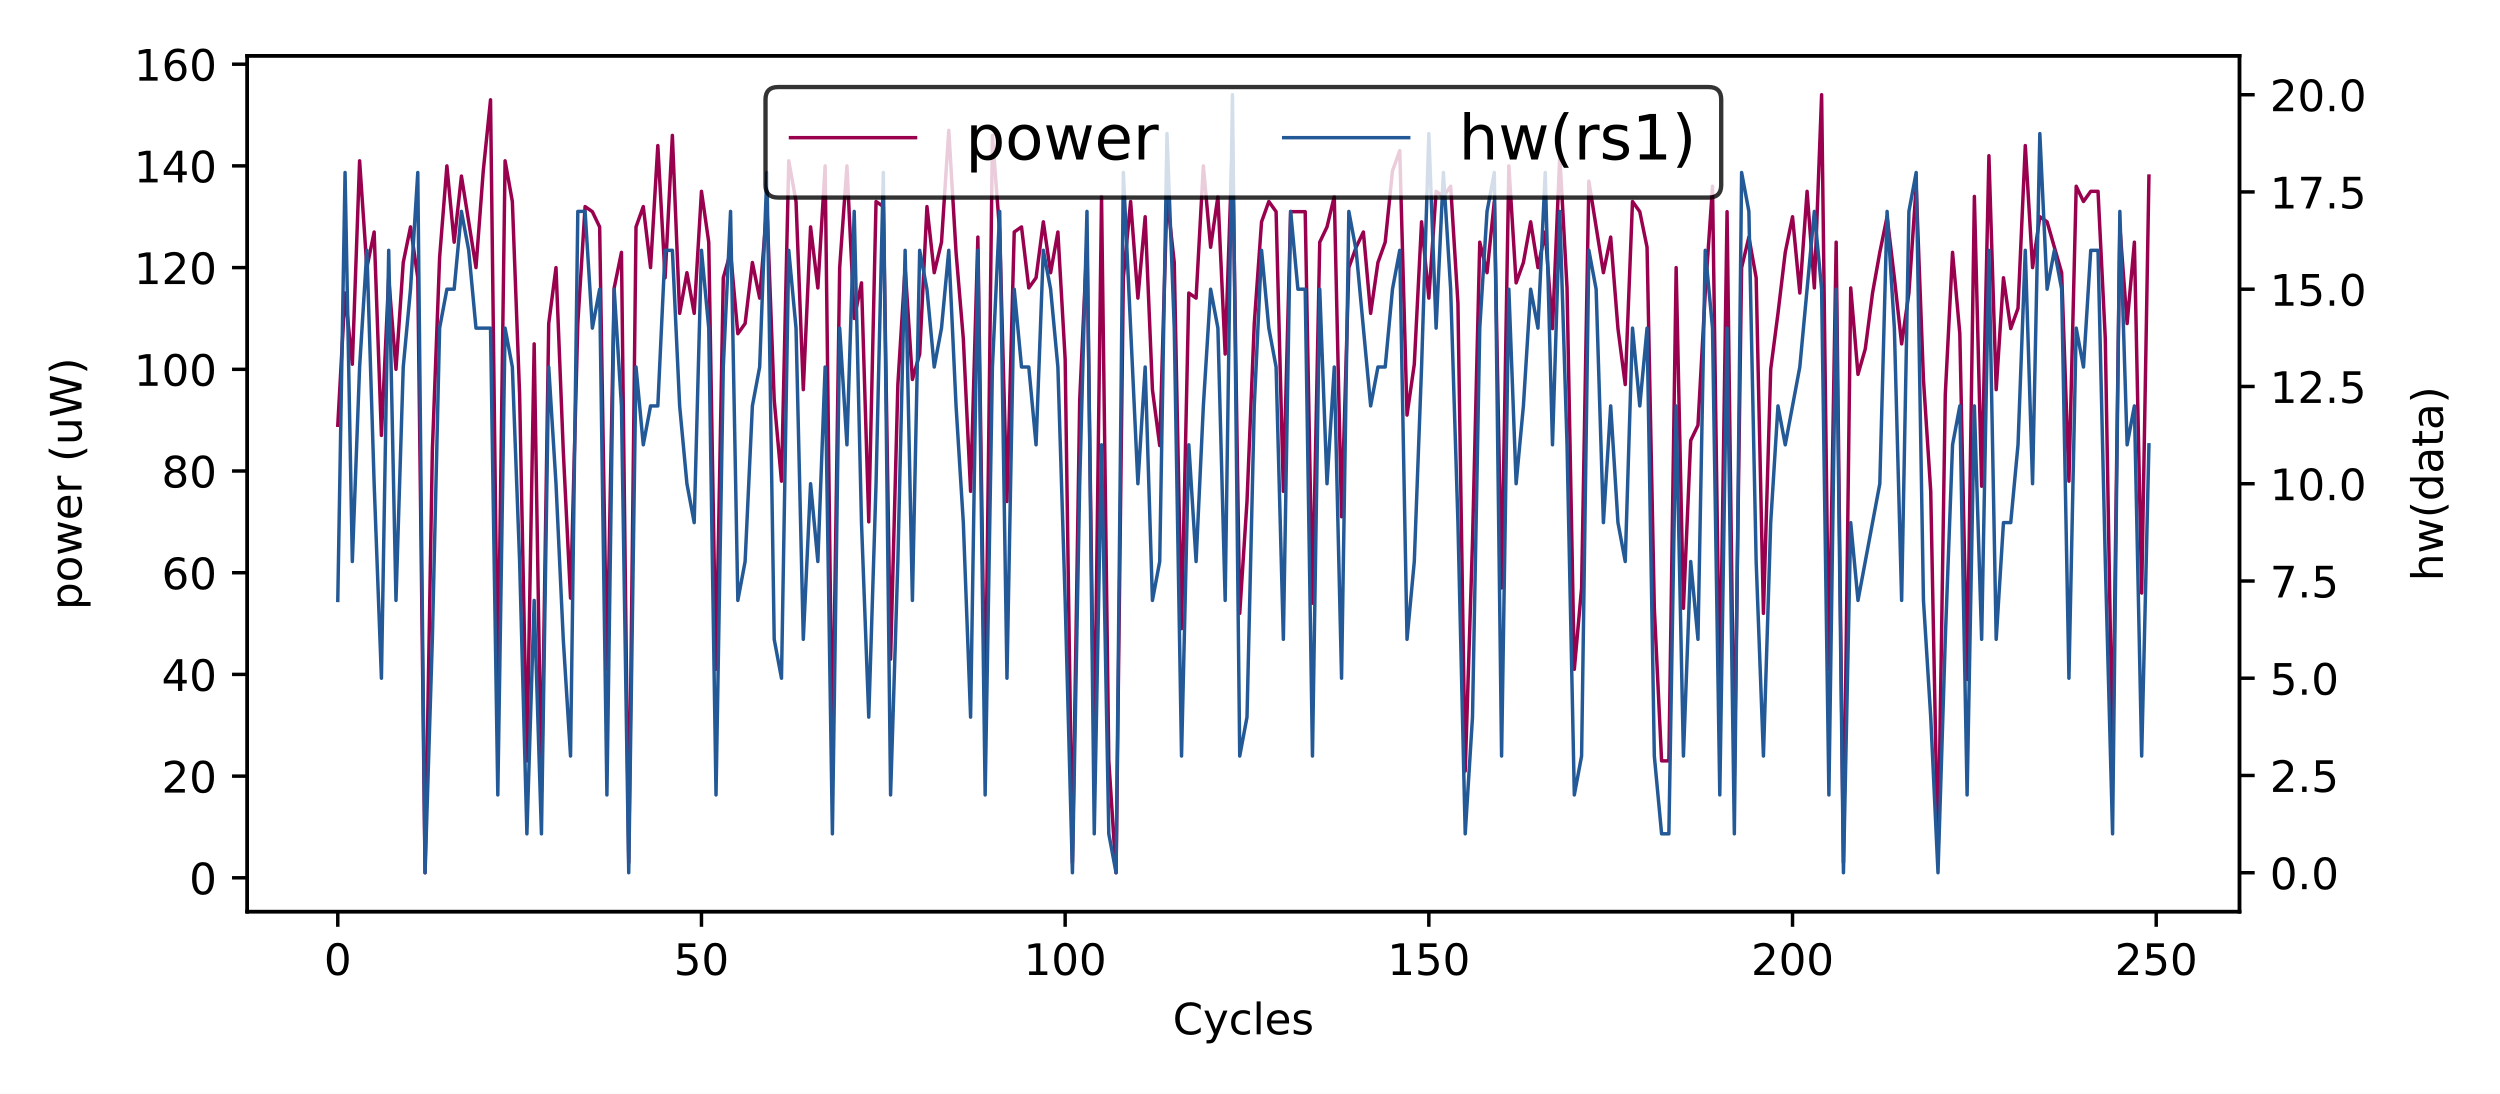
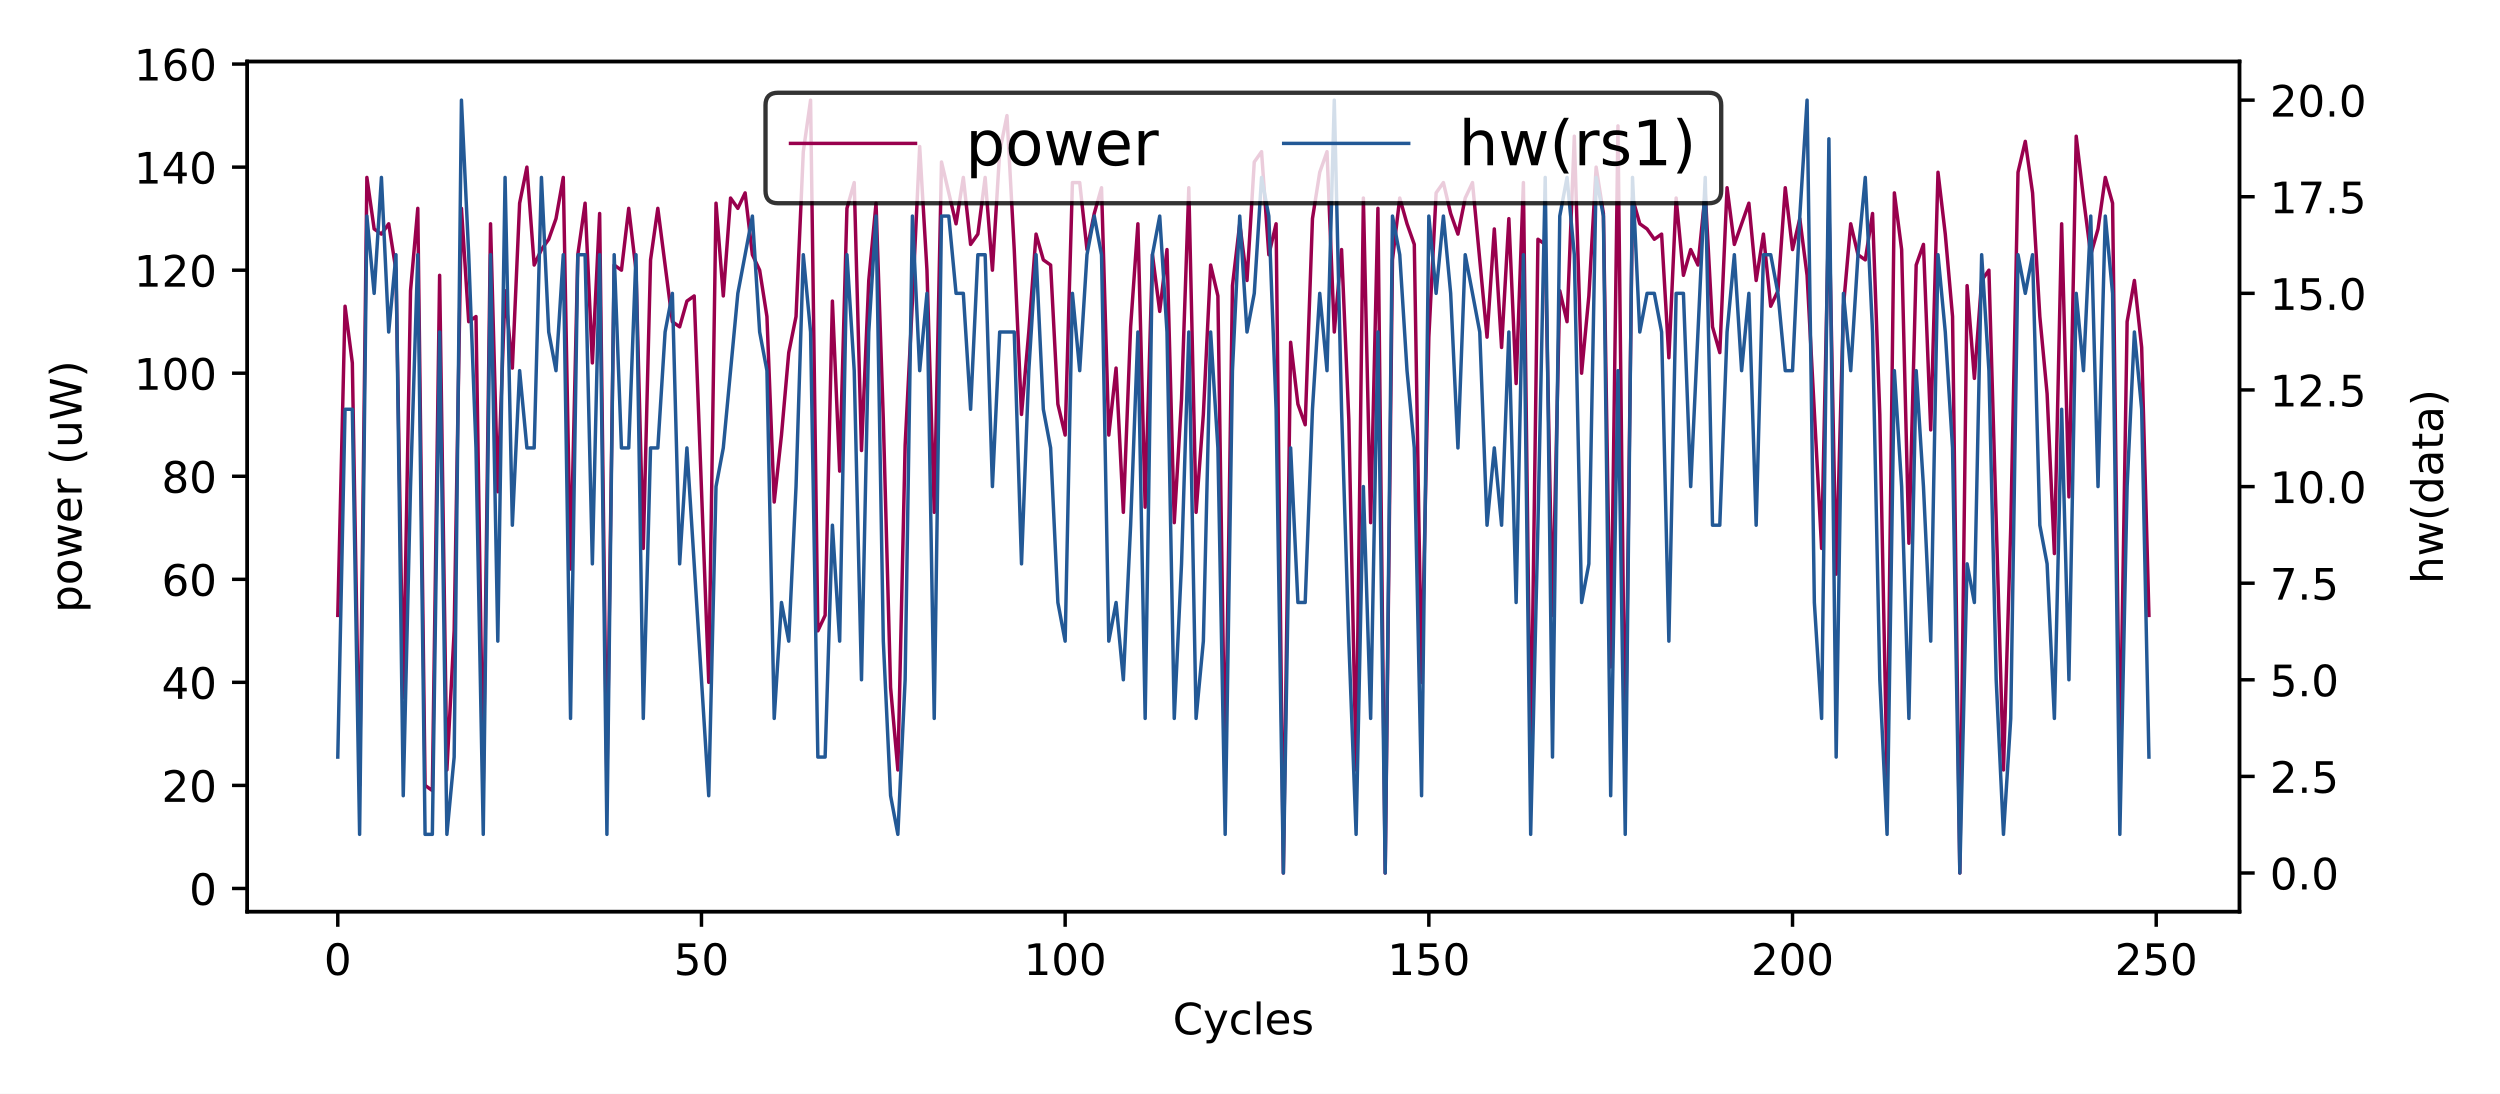
<svg xmlns="http://www.w3.org/2000/svg" xmlns:xlink="http://www.w3.org/1999/xlink" width="576pt" height="252pt" viewBox="0 0 576 252" version="1.1">
  <defs>
    <style type="text/css">*{stroke-linejoin: round; stroke-linecap: butt}</style>
  </defs>
  <g id="figure_1">
    <g id="patch_1">
      <path d="M 0 252  L 576 252  L 576 0  L 0 0  z " style="fill: #ffffff" />
    </g>
    <g id="axes_1">
      <g id="patch_2">
-         <path d="M 56.96 210.04  L 515.98 210.04  L 515.98 12.858  L 56.96 12.858  z " style="fill: #ffffff" />
+         <path d="M 56.96 210.04  L 515.98 210.04  L 515.98 14.172  L 56.96 14.172  z " style="fill: #ffffff" />
      </g>
      <g id="matplotlib.axis_1">
        <g id="xtick_1">
          <g id="line2d_1">
            <defs>
-               <path id="m85ae304858" d="M 0 0  L 0 3.5  " style="stroke: #000000; stroke-width: 0.8" />
+               <path id="m93153f8cd9" d="M 0 0  L 0 3.5  " style="stroke: #000000; stroke-width: 0.8" />
            </defs>
            <g>
-               <use xlink:href="#m85ae304858" x="77.825" y="210.04" style="stroke: #000000; stroke-width: 0.8" />
+               <use xlink:href="#m93153f8cd9" x="77.825" y="210.04" style="stroke: #000000; stroke-width: 0.8" />
            </g>
          </g>
          <g id="text_1">
            <text style="font: 10px 'DejaVu Sans', 'Bitstream Vera Sans', 'Computer Modern Sans Serif', 'Lucida Grande', 'Verdana', 'Geneva', 'Lucid', 'Arial', 'Helvetica', 'Avant Garde', sans-serif; text-anchor: middle" x="77.825" y="224.638" transform="rotate(-0 77.82455 224.6384)">0</text>
          </g>
        </g>
        <g id="xtick_2">
          <g id="line2d_2">
            <g>
-               <use xlink:href="#m85ae304858" x="161.618" y="210.04" style="stroke: #000000; stroke-width: 0.8" />
+               <use xlink:href="#m93153f8cd9" x="161.618" y="210.04" style="stroke: #000000; stroke-width: 0.8" />
            </g>
          </g>
          <g id="text_2">
            <text style="font: 10px 'DejaVu Sans', 'Bitstream Vera Sans', 'Computer Modern Sans Serif', 'Lucida Grande', 'Verdana', 'Geneva', 'Lucid', 'Arial', 'Helvetica', 'Avant Garde', sans-serif; text-anchor: middle" x="161.618" y="224.638" transform="rotate(-0 161.6179 224.6384)">50</text>
          </g>
        </g>
        <g id="xtick_3">
          <g id="line2d_3">
            <g>
-               <use xlink:href="#m85ae304858" x="245.411" y="210.04" style="stroke: #000000; stroke-width: 0.8" />
+               <use xlink:href="#m93153f8cd9" x="245.411" y="210.04" style="stroke: #000000; stroke-width: 0.8" />
            </g>
          </g>
          <g id="text_3">
            <text style="font: 10px 'DejaVu Sans', 'Bitstream Vera Sans', 'Computer Modern Sans Serif', 'Lucida Grande', 'Verdana', 'Geneva', 'Lucid', 'Arial', 'Helvetica', 'Avant Garde', sans-serif; text-anchor: middle" x="245.411" y="224.638" transform="rotate(-0 245.4113 224.6384)">100</text>
          </g>
        </g>
        <g id="xtick_4">
          <g id="line2d_4">
            <g>
-               <use xlink:href="#m85ae304858" x="329.205" y="210.04" style="stroke: #000000; stroke-width: 0.8" />
+               <use xlink:href="#m93153f8cd9" x="329.205" y="210.04" style="stroke: #000000; stroke-width: 0.8" />
            </g>
          </g>
          <g id="text_4">
            <text style="font: 10px 'DejaVu Sans', 'Bitstream Vera Sans', 'Computer Modern Sans Serif', 'Lucida Grande', 'Verdana', 'Geneva', 'Lucid', 'Arial', 'Helvetica', 'Avant Garde', sans-serif; text-anchor: middle" x="329.205" y="224.638" transform="rotate(-0 329.2046 224.6384)">150</text>
          </g>
        </g>
        <g id="xtick_5">
          <g id="line2d_5">
            <g>
-               <use xlink:href="#m85ae304858" x="412.998" y="210.04" style="stroke: #000000; stroke-width: 0.8" />
+               <use xlink:href="#m93153f8cd9" x="412.998" y="210.04" style="stroke: #000000; stroke-width: 0.8" />
            </g>
          </g>
          <g id="text_5">
            <text style="font: 10px 'DejaVu Sans', 'Bitstream Vera Sans', 'Computer Modern Sans Serif', 'Lucida Grande', 'Verdana', 'Geneva', 'Lucid', 'Arial', 'Helvetica', 'Avant Garde', sans-serif; text-anchor: middle" x="412.998" y="224.638" transform="rotate(-0 412.998 224.6384)">200</text>
          </g>
        </g>
        <g id="xtick_6">
          <g id="line2d_6">
            <g>
-               <use xlink:href="#m85ae304858" x="496.791" y="210.04" style="stroke: #000000; stroke-width: 0.8" />
+               <use xlink:href="#m93153f8cd9" x="496.791" y="210.04" style="stroke: #000000; stroke-width: 0.8" />
            </g>
          </g>
          <g id="text_6">
            <text style="font: 10px 'DejaVu Sans', 'Bitstream Vera Sans', 'Computer Modern Sans Serif', 'Lucida Grande', 'Verdana', 'Geneva', 'Lucid', 'Arial', 'Helvetica', 'Avant Garde', sans-serif; text-anchor: middle" x="496.791" y="224.638" transform="rotate(-0 496.7913 224.6384)">250</text>
          </g>
        </g>
        <g id="text_7">
          <text style="font: 10px 'DejaVu Sans', 'Bitstream Vera Sans', 'Computer Modern Sans Serif', 'Lucida Grande', 'Verdana', 'Geneva', 'Lucid', 'Arial', 'Helvetica', 'Avant Garde', sans-serif; text-anchor: middle" x="286.47" y="238.317" transform="rotate(-0 286.47 238.3166)">Cycles</text>
        </g>
      </g>
      <g id="matplotlib.axis_2">
        <g id="ytick_1">
          <g id="line2d_7">
            <defs>
-               <path id="m0c79461f71" d="M 0 0  L -3.5 0  " style="stroke: #000000; stroke-width: 0.8" />
+               <path id="m7f954565a4" d="M 0 0  L -3.5 0  " style="stroke: #000000; stroke-width: 0.8" />
            </defs>
            <g>
-               <use xlink:href="#m0c79461f71" x="56.96" y="202.249" style="stroke: #000000; stroke-width: 0.8" />
+               <use xlink:href="#m7f954565a4" x="56.96" y="204.698" style="stroke: #000000; stroke-width: 0.8" />
            </g>
          </g>
          <g id="text_8">
-             <text style="font: 10px 'DejaVu Sans', 'Bitstream Vera Sans', 'Computer Modern Sans Serif', 'Lucida Grande', 'Verdana', 'Geneva', 'Lucid', 'Arial', 'Helvetica', 'Avant Garde', sans-serif; text-anchor: end" x="49.96" y="206.048" transform="rotate(-0 49.96 206.048)">0</text>
+             <text style="font: 10px 'DejaVu Sans', 'Bitstream Vera Sans', 'Computer Modern Sans Serif', 'Lucida Grande', 'Verdana', 'Geneva', 'Lucid', 'Arial', 'Helvetica', 'Avant Garde', sans-serif; text-anchor: end" x="49.96" y="208.497" transform="rotate(-0 49.96 208.4974)">0</text>
          </g>
        </g>
        <g id="ytick_2">
          <g id="line2d_8">
            <g>
-               <use xlink:href="#m0c79461f71" x="56.96" y="178.817" style="stroke: #000000; stroke-width: 0.8" />
+               <use xlink:href="#m7f954565a4" x="56.96" y="180.957" style="stroke: #000000; stroke-width: 0.8" />
            </g>
          </g>
          <g id="text_9">
-             <text style="font: 10px 'DejaVu Sans', 'Bitstream Vera Sans', 'Computer Modern Sans Serif', 'Lucida Grande', 'Verdana', 'Geneva', 'Lucid', 'Arial', 'Helvetica', 'Avant Garde', sans-serif; text-anchor: end" x="49.96" y="182.616" transform="rotate(-0 49.96 182.6158)">20</text>
+             <text style="font: 10px 'DejaVu Sans', 'Bitstream Vera Sans', 'Computer Modern Sans Serif', 'Lucida Grande', 'Verdana', 'Geneva', 'Lucid', 'Arial', 'Helvetica', 'Avant Garde', sans-serif; text-anchor: end" x="49.96" y="184.756" transform="rotate(-0 49.96 184.7558)">20</text>
          </g>
        </g>
        <g id="ytick_3">
          <g id="line2d_9">
            <g>
-               <use xlink:href="#m0c79461f71" x="56.96" y="155.384" style="stroke: #000000; stroke-width: 0.8" />
+               <use xlink:href="#m7f954565a4" x="56.96" y="157.215" style="stroke: #000000; stroke-width: 0.8" />
            </g>
          </g>
          <g id="text_10">
-             <text style="font: 10px 'DejaVu Sans', 'Bitstream Vera Sans', 'Computer Modern Sans Serif', 'Lucida Grande', 'Verdana', 'Geneva', 'Lucid', 'Arial', 'Helvetica', 'Avant Garde', sans-serif; text-anchor: end" x="49.96" y="159.184" transform="rotate(-0 49.96 159.1835)">40</text>
+             <text style="font: 10px 'DejaVu Sans', 'Bitstream Vera Sans', 'Computer Modern Sans Serif', 'Lucida Grande', 'Verdana', 'Geneva', 'Lucid', 'Arial', 'Helvetica', 'Avant Garde', sans-serif; text-anchor: end" x="49.96" y="161.014" transform="rotate(-0 49.96 161.0142)">40</text>
          </g>
        </g>
        <g id="ytick_4">
          <g id="line2d_10">
            <g>
-               <use xlink:href="#m0c79461f71" x="56.96" y="131.952" style="stroke: #000000; stroke-width: 0.8" />
+               <use xlink:href="#m7f954565a4" x="56.96" y="133.473" style="stroke: #000000; stroke-width: 0.8" />
            </g>
          </g>
          <g id="text_11">
-             <text style="font: 10px 'DejaVu Sans', 'Bitstream Vera Sans', 'Computer Modern Sans Serif', 'Lucida Grande', 'Verdana', 'Geneva', 'Lucid', 'Arial', 'Helvetica', 'Avant Garde', sans-serif; text-anchor: end" x="49.96" y="135.751" transform="rotate(-0 49.96 135.7513)">60</text>
+             <text style="font: 10px 'DejaVu Sans', 'Bitstream Vera Sans', 'Computer Modern Sans Serif', 'Lucida Grande', 'Verdana', 'Geneva', 'Lucid', 'Arial', 'Helvetica', 'Avant Garde', sans-serif; text-anchor: end" x="49.96" y="137.273" transform="rotate(-0 49.96 137.2726)">60</text>
          </g>
        </g>
        <g id="ytick_5">
          <g id="line2d_11">
            <g>
-               <use xlink:href="#m0c79461f71" x="56.96" y="108.52" style="stroke: #000000; stroke-width: 0.8" />
+               <use xlink:href="#m7f954565a4" x="56.96" y="109.732" style="stroke: #000000; stroke-width: 0.8" />
            </g>
          </g>
          <g id="text_12">
-             <text style="font: 10px 'DejaVu Sans', 'Bitstream Vera Sans', 'Computer Modern Sans Serif', 'Lucida Grande', 'Verdana', 'Geneva', 'Lucid', 'Arial', 'Helvetica', 'Avant Garde', sans-serif; text-anchor: end" x="49.96" y="112.319" transform="rotate(-0 49.96 112.319)">80</text>
+             <text style="font: 10px 'DejaVu Sans', 'Bitstream Vera Sans', 'Computer Modern Sans Serif', 'Lucida Grande', 'Verdana', 'Geneva', 'Lucid', 'Arial', 'Helvetica', 'Avant Garde', sans-serif; text-anchor: end" x="49.96" y="113.531" transform="rotate(-0 49.96 113.5311)">80</text>
          </g>
        </g>
        <g id="ytick_6">
          <g id="line2d_12">
            <g>
-               <use xlink:href="#m0c79461f71" x="56.96" y="85.088" style="stroke: #000000; stroke-width: 0.8" />
+               <use xlink:href="#m7f954565a4" x="56.96" y="85.99" style="stroke: #000000; stroke-width: 0.8" />
            </g>
          </g>
          <g id="text_13">
-             <text style="font: 10px 'DejaVu Sans', 'Bitstream Vera Sans', 'Computer Modern Sans Serif', 'Lucida Grande', 'Verdana', 'Geneva', 'Lucid', 'Arial', 'Helvetica', 'Avant Garde', sans-serif; text-anchor: end" x="49.96" y="88.887" transform="rotate(-0 49.96 88.88676)">100</text>
+             <text style="font: 10px 'DejaVu Sans', 'Bitstream Vera Sans', 'Computer Modern Sans Serif', 'Lucida Grande', 'Verdana', 'Geneva', 'Lucid', 'Arial', 'Helvetica', 'Avant Garde', sans-serif; text-anchor: end" x="49.96" y="89.789" transform="rotate(-0 49.96 89.78948)">100</text>
          </g>
        </g>
        <g id="ytick_7">
          <g id="line2d_13">
            <g>
-               <use xlink:href="#m0c79461f71" x="56.96" y="61.655" style="stroke: #000000; stroke-width: 0.8" />
+               <use xlink:href="#m7f954565a4" x="56.96" y="62.249" style="stroke: #000000; stroke-width: 0.8" />
            </g>
          </g>
          <g id="text_14">
-             <text style="font: 10px 'DejaVu Sans', 'Bitstream Vera Sans', 'Computer Modern Sans Serif', 'Lucida Grande', 'Verdana', 'Geneva', 'Lucid', 'Arial', 'Helvetica', 'Avant Garde', sans-serif; text-anchor: end" x="49.96" y="65.455" transform="rotate(-0 49.96 65.45452)">120</text>
+             <text style="font: 10px 'DejaVu Sans', 'Bitstream Vera Sans', 'Computer Modern Sans Serif', 'Lucida Grande', 'Verdana', 'Geneva', 'Lucid', 'Arial', 'Helvetica', 'Avant Garde', sans-serif; text-anchor: end" x="49.96" y="66.048" transform="rotate(-0 49.96 66.04791)">120</text>
          </g>
        </g>
        <g id="ytick_8">
          <g id="line2d_14">
            <g>
-               <use xlink:href="#m0c79461f71" x="56.96" y="38.223" style="stroke: #000000; stroke-width: 0.8" />
+               <use xlink:href="#m7f954565a4" x="56.96" y="38.507" style="stroke: #000000; stroke-width: 0.8" />
            </g>
          </g>
          <g id="text_15">
-             <text style="font: 10px 'DejaVu Sans', 'Bitstream Vera Sans', 'Computer Modern Sans Serif', 'Lucida Grande', 'Verdana', 'Geneva', 'Lucid', 'Arial', 'Helvetica', 'Avant Garde', sans-serif; text-anchor: end" x="49.96" y="42.022" transform="rotate(-0 49.96 42.02227)">140</text>
+             <text style="font: 10px 'DejaVu Sans', 'Bitstream Vera Sans', 'Computer Modern Sans Serif', 'Lucida Grande', 'Verdana', 'Geneva', 'Lucid', 'Arial', 'Helvetica', 'Avant Garde', sans-serif; text-anchor: end" x="49.96" y="42.306" transform="rotate(-0 49.96 42.30633)">140</text>
          </g>
        </g>
        <g id="ytick_9">
          <g id="line2d_15">
            <g>
-               <use xlink:href="#m0c79461f71" x="56.96" y="14.791" style="stroke: #000000; stroke-width: 0.8" />
+               <use xlink:href="#m7f954565a4" x="56.96" y="14.766" style="stroke: #000000; stroke-width: 0.8" />
            </g>
          </g>
          <g id="text_16">
-             <text style="font: 10px 'DejaVu Sans', 'Bitstream Vera Sans', 'Computer Modern Sans Serif', 'Lucida Grande', 'Verdana', 'Geneva', 'Lucid', 'Arial', 'Helvetica', 'Avant Garde', sans-serif; text-anchor: end" x="49.96" y="18.59" transform="rotate(-0 49.96 18.59003)">160</text>
+             <text style="font: 10px 'DejaVu Sans', 'Bitstream Vera Sans', 'Computer Modern Sans Serif', 'Lucida Grande', 'Verdana', 'Geneva', 'Lucid', 'Arial', 'Helvetica', 'Avant Garde', sans-serif; text-anchor: end" x="49.96" y="18.565" transform="rotate(-0 49.96 18.56476)">160</text>
          </g>
        </g>
        <g id="text_17">
-           <text style="font: 10px 'DejaVu Sans', 'Bitstream Vera Sans', 'Computer Modern Sans Serif', 'Lucida Grande', 'Verdana', 'Geneva', 'Lucid', 'Arial', 'Helvetica', 'Avant Garde', sans-serif; text-anchor: middle" x="18.793" y="111.449" transform="rotate(-90 18.79281 111.4488)">power (uW)</text>
+           <text style="font: 10px 'DejaVu Sans', 'Bitstream Vera Sans', 'Computer Modern Sans Serif', 'Lucida Grande', 'Verdana', 'Geneva', 'Lucid', 'Arial', 'Helvetica', 'Avant Garde', sans-serif; text-anchor: middle" x="18.793" y="112.106" transform="rotate(-90 18.79281 112.106)">power (uW)</text>
        </g>
      </g>
      <g id="line2d_16">
-         <path d="M 77.825 97.975  L 79.5 67.513  L 81.176 83.916  L 82.852 37.051  L 84.528 61.655  L 86.204 53.454  L 87.88 100.319  L 89.556 63.999  L 91.231 85.088  L 92.907 60.484  L 94.583 52.282  L 96.259 63.999  L 97.935 201.077  L 99.611 103.833  L 101.287 59.312  L 102.963 38.223  L 104.638 55.797  L 106.314 40.566  L 109.666 61.655  L 111.342 39.395  L 113.018 22.992  L 114.694 160.071  L 116.369 37.051  L 118.045 46.424  L 119.721 90.946  L 121.397 175.302  L 123.073 79.229  L 124.749 182.331  L 126.425 74.543  L 128.101 61.655  L 129.776 103.833  L 131.452 137.81  L 133.128 74.543  L 134.804 47.596  L 136.48 48.768  L 138.156 52.282  L 139.832 154.213  L 141.507 66.342  L 143.183 58.14  L 144.859 198.734  L 146.535 52.282  L 148.211 47.596  L 149.887 61.655  L 151.563 33.537  L 153.239 63.999  L 154.914 31.193  L 156.59 72.2  L 158.266 62.827  L 159.942 72.2  L 161.618 44.081  L 163.294 55.797  L 164.97 154.213  L 166.646 63.999  L 168.321 58.14  L 169.997 76.886  L 171.673 74.543  L 173.349 60.484  L 175.025 68.685  L 176.701 47.596  L 178.377 92.117  L 180.052 110.863  L 181.728 37.051  L 183.404 46.424  L 185.08 89.774  L 186.756 52.282  L 188.432 66.342  L 190.108 38.223  L 191.784 175.302  L 193.459 61.655  L 195.135 38.223  L 196.811 73.371  L 198.487 65.17  L 200.163 120.236  L 201.839 46.424  L 203.515 47.596  L 205.19 151.869  L 206.866 88.602  L 208.542 61.655  L 210.218 87.431  L 211.894 81.573  L 213.57 47.596  L 215.246 62.827  L 216.922 55.797  L 218.597 30.022  L 220.273 58.14  L 221.949 78.058  L 223.625 113.206  L 225.301 54.626  L 226.977 168.272  L 228.653 31.193  L 230.328 53.454  L 232.004 115.549  L 233.68 53.454  L 235.356 52.282  L 237.032 66.342  L 238.708 63.999  L 240.384 51.111  L 242.06 62.827  L 243.735 53.454  L 245.411 82.744  L 247.087 198.734  L 248.763 92.117  L 250.439 55.797  L 252.115 175.302  L 253.791 45.253  L 255.466 175.302  L 257.142 201.077  L 258.818 63.999  L 260.494 46.424  L 262.17 68.685  L 263.846 49.939  L 265.522 89.774  L 267.198 102.662  L 268.873 45.253  L 270.549 60.484  L 272.225 144.84  L 273.901 67.513  L 275.577 68.685  L 277.253 38.223  L 278.929 56.969  L 280.604 45.253  L 282.28 81.573  L 283.956 32.365  L 285.632 141.325  L 287.308 115.549  L 288.984 74.543  L 290.66 51.111  L 292.336 46.424  L 294.011 48.768  L 295.687 113.206  L 297.363 48.768  L 300.715 48.768  L 302.391 138.982  L 304.067 55.797  L 305.742 52.282  L 307.418 45.253  L 309.094 119.064  L 310.77 61.655  L 312.446 56.969  L 314.122 53.454  L 315.798 72.2  L 317.474 60.484  L 319.149 55.797  L 320.825 39.395  L 322.501 34.708  L 324.177 95.632  L 325.853 83.916  L 327.529 51.111  L 329.205 68.685  L 330.88 44.081  L 332.556 45.253  L 334.232 42.91  L 335.908 69.857  L 337.584 177.645  L 339.26 124.922  L 340.936 55.797  L 342.612 62.827  L 344.287 46.424  L 345.963 135.467  L 347.639 38.223  L 349.315 65.17  L 350.991 60.484  L 352.667 51.111  L 354.343 61.655  L 356.018 53.454  L 357.694 75.715  L 359.37 35.88  L 361.046 66.342  L 362.722 154.213  L 364.398 135.467  L 366.074 41.738  L 369.425 62.827  L 371.101 54.626  L 372.777 75.715  L 374.453 88.602  L 376.129 46.424  L 377.805 48.768  L 379.481 56.969  L 381.156 140.153  L 382.832 175.302  L 384.508 175.302  L 386.184 61.655  L 387.86 140.153  L 389.536 101.49  L 391.212 97.975  L 392.888 67.513  L 394.563 42.91  L 396.239 161.242  L 397.915 48.768  L 399.591 178.817  L 401.267 61.655  L 402.943 54.626  L 404.619 63.999  L 406.294 141.325  L 407.97 85.088  L 409.646 72.2  L 411.322 58.14  L 412.998 49.939  L 414.674 67.513  L 416.35 44.081  L 418.026 66.342  L 419.701 21.82  L 421.377 154.213  L 423.053 55.797  L 424.729 198.734  L 426.405 66.342  L 428.081 86.259  L 429.757 80.401  L 431.433 67.513  L 433.108 58.14  L 434.784 49.939  L 436.46 63.999  L 438.136 79.229  L 439.812 67.513  L 441.488 42.91  L 443.164 87.431  L 444.839 113.206  L 446.515 198.734  L 448.191 90.946  L 449.867 58.14  L 451.543 76.886  L 453.219 156.556  L 454.895 45.253  L 456.571 112.035  L 458.246 35.88  L 459.922 89.774  L 461.598 63.999  L 463.274 75.715  L 464.95 71.028  L 466.626 33.537  L 468.302 61.655  L 469.977 49.939  L 471.653 51.111  L 475.005 62.827  L 476.681 110.863  L 478.357 42.91  L 480.033 46.424  L 481.709 44.081  L 483.384 44.081  L 485.06 78.058  L 486.736 175.302  L 488.412 52.282  L 490.088 74.543  L 491.764 55.797  L 493.44 136.638  L 495.115 40.566  L 495.115 40.566  " clip-path="url(#p227aa24597)" style="fill: none; stroke: #99004d; stroke-width: 0.8; stroke-linecap: square" />
+         <path d="M 77.825 141.783  L 79.5 70.558  L 81.176 83.616  L 82.852 180.957  L 84.528 40.881  L 86.204 52.752  L 87.88 53.939  L 89.556 51.565  L 91.231 62.249  L 92.907 160.776  L 94.583 66.997  L 96.259 48.004  L 97.935 180.957  L 99.611 182.144  L 101.287 63.436  L 102.963 177.395  L 104.638 145.344  L 106.314 48.004  L 107.99 74.119  L 109.666 72.932  L 111.342 180.957  L 113.018 51.565  L 114.694 113.293  L 116.369 66.997  L 118.045 84.803  L 119.721 46.817  L 121.397 38.507  L 123.073 61.062  L 124.749 57.5  L 126.425 55.126  L 128.101 50.378  L 129.776 40.881  L 131.452 131.099  L 133.128 58.687  L 134.804 46.817  L 136.48 83.616  L 138.156 49.191  L 139.832 180.957  L 141.507 61.062  L 143.183 62.249  L 144.859 48.004  L 146.535 62.249  L 148.211 126.351  L 149.887 59.875  L 151.563 48.004  L 154.914 74.119  L 156.59 75.307  L 158.266 69.371  L 159.942 68.184  L 163.294 157.215  L 164.97 46.817  L 166.646 68.184  L 168.321 45.63  L 169.997 48.004  L 171.673 44.443  L 173.349 58.687  L 175.025 62.249  L 176.701 72.932  L 178.377 115.667  L 180.052 100.235  L 181.728 81.242  L 183.404 72.932  L 185.08 34.946  L 186.756 23.075  L 188.432 145.344  L 190.108 141.783  L 191.784 69.371  L 193.459 108.545  L 195.135 48.004  L 196.811 42.068  L 198.487 103.796  L 200.163 64.623  L 201.839 46.817  L 203.515 96.674  L 205.19 158.402  L 206.866 177.395  L 208.542 102.609  L 210.218 69.371  L 211.894 33.759  L 213.57 62.249  L 215.246 118.041  L 216.922 37.32  L 220.273 51.565  L 221.949 40.881  L 223.625 56.313  L 225.301 53.939  L 226.977 40.881  L 228.653 62.249  L 230.328 34.946  L 232.004 26.636  L 233.68 57.5  L 235.356 95.487  L 237.032 76.494  L 238.708 53.939  L 240.384 59.875  L 242.06 61.062  L 243.735 93.113  L 245.411 100.235  L 247.087 42.068  L 248.763 42.068  L 250.439 57.5  L 252.115 49.191  L 253.791 43.255  L 255.466 100.235  L 257.142 84.803  L 258.818 118.041  L 260.494 75.307  L 262.17 51.565  L 263.846 116.854  L 265.522 58.687  L 267.198 71.745  L 268.873 57.5  L 270.549 120.416  L 272.225 91.926  L 273.901 43.255  L 275.577 118.041  L 277.253 95.487  L 278.929 61.062  L 280.604 68.184  L 282.28 179.769  L 283.956 65.81  L 285.632 51.565  L 287.308 64.623  L 288.984 37.32  L 290.66 34.946  L 292.336 58.687  L 294.011 51.565  L 295.687 201.137  L 297.363 78.868  L 299.039 93.113  L 300.715 97.861  L 302.391 50.378  L 304.067 39.694  L 305.742 34.946  L 307.418 76.494  L 309.094 57.5  L 310.77 96.674  L 312.446 177.395  L 314.122 45.63  L 315.798 120.416  L 317.474 48.004  L 319.149 201.137  L 320.825 59.875  L 322.501 45.63  L 324.177 51.565  L 325.853 56.313  L 327.529 157.215  L 329.205 77.681  L 330.88 44.443  L 332.556 42.068  L 334.232 49.191  L 335.908 53.939  L 337.584 45.63  L 339.26 42.068  L 342.612 77.681  L 344.287 52.752  L 345.963 80.055  L 347.639 50.378  L 349.315 88.364  L 350.991 42.068  L 352.667 177.395  L 354.343 55.126  L 356.018 56.313  L 357.694 141.783  L 359.37 66.997  L 361.046 74.119  L 362.722 31.385  L 364.398 85.99  L 366.074 68.184  L 367.75 38.507  L 369.425 49.191  L 371.101 153.654  L 372.777 29.01  L 374.453 177.395  L 376.129 45.63  L 377.805 51.565  L 379.481 52.752  L 381.156 55.126  L 382.832 53.939  L 384.508 82.429  L 386.184 45.63  L 387.86 63.436  L 389.536 57.5  L 391.212 61.062  L 392.888 44.443  L 394.563 75.307  L 396.239 81.242  L 397.915 43.255  L 399.591 56.313  L 402.943 46.817  L 404.619 64.623  L 406.294 53.939  L 407.97 70.558  L 409.646 66.997  L 411.322 43.255  L 412.998 57.5  L 414.674 50.378  L 416.35 63.436  L 419.701 126.351  L 421.377 46.817  L 423.053 132.286  L 424.729 70.558  L 426.405 51.565  L 428.081 58.687  L 429.757 59.875  L 431.433 49.191  L 433.108 95.487  L 434.784 179.769  L 436.46 44.443  L 438.136 57.5  L 439.812 125.164  L 441.488 61.062  L 443.164 56.313  L 444.839 99.048  L 446.515 39.694  L 448.191 53.939  L 449.867 72.932  L 451.543 201.137  L 453.219 65.81  L 454.895 87.177  L 456.571 64.623  L 458.246 62.249  L 461.598 177.395  L 463.274 121.603  L 464.95 39.694  L 466.626 32.572  L 468.302 44.443  L 469.977 72.932  L 471.653 90.739  L 473.329 127.538  L 475.005 51.565  L 476.681 114.48  L 478.357 31.385  L 480.033 45.63  L 481.709 58.687  L 483.384 52.752  L 485.06 40.881  L 486.736 46.817  L 488.412 177.395  L 490.088 74.119  L 491.764 64.623  L 493.44 80.055  L 495.115 141.783  L 495.115 141.783  " clip-path="url(#p25cdceeffa)" style="fill: none; stroke: #99004d; stroke-width: 0.8; stroke-linecap: square" />
      </g>
      <g id="patch_3">
-         <path d="M 56.96 210.04  L 56.96 12.858  " style="fill: none; stroke: #000000; stroke-width: 0.8; stroke-linejoin: miter; stroke-linecap: square" />
+         <path d="M 56.96 210.04  L 56.96 14.172  " style="fill: none; stroke: #000000; stroke-width: 0.8; stroke-linejoin: miter; stroke-linecap: square" />
      </g>
      <g id="patch_4">
-         <path d="M 515.98 210.04  L 515.98 12.858  " style="fill: none; stroke: #000000; stroke-width: 0.8; stroke-linejoin: miter; stroke-linecap: square" />
+         <path d="M 515.98 210.04  L 515.98 14.172  " style="fill: none; stroke: #000000; stroke-width: 0.8; stroke-linejoin: miter; stroke-linecap: square" />
      </g>
      <g id="patch_5">
        <path d="M 56.96 210.04  L 515.98 210.04  " style="fill: none; stroke: #000000; stroke-width: 0.8; stroke-linejoin: miter; stroke-linecap: square" />
      </g>
      <g id="patch_6">
-         <path d="M 56.96 12.858  L 515.98 12.858  " style="fill: none; stroke: #000000; stroke-width: 0.8; stroke-linejoin: miter; stroke-linecap: square" />
+         <path d="M 56.96 14.172  L 515.98 14.172  " style="fill: none; stroke: #000000; stroke-width: 0.8; stroke-linejoin: miter; stroke-linecap: square" />
      </g>
    </g>
    <g id="axes_2">
      <g id="matplotlib.axis_3">
        <g id="ytick_10">
          <g id="line2d_17">
            <defs>
-               <path id="m1353ad6020" d="M 0 0  L 3.5 0  " style="stroke: #000000; stroke-width: 0.8" />
+               <path id="m97f803f5cc" d="M 0 0  L 3.5 0  " style="stroke: #000000; stroke-width: 0.8" />
            </defs>
            <g>
-               <use xlink:href="#m1353ad6020" x="515.98" y="201.077" style="stroke: #000000; stroke-width: 0.8" />
+               <use xlink:href="#m97f803f5cc" x="515.98" y="201.137" style="stroke: #000000; stroke-width: 0.8" />
            </g>
          </g>
          <g id="text_18">
-             <text style="font: 10px 'DejaVu Sans', 'Bitstream Vera Sans', 'Computer Modern Sans Serif', 'Lucida Grande', 'Verdana', 'Geneva', 'Lucid', 'Arial', 'Helvetica', 'Avant Garde', sans-serif; text-anchor: start" x="522.98" y="204.876" transform="rotate(-0 522.98 204.8764)">0.0</text>
+             <text style="font: 10px 'DejaVu Sans', 'Bitstream Vera Sans', 'Computer Modern Sans Serif', 'Lucida Grande', 'Verdana', 'Geneva', 'Lucid', 'Arial', 'Helvetica', 'Avant Garde', sans-serif; text-anchor: start" x="522.98" y="204.936" transform="rotate(-0 522.98 204.9361)">0.0</text>
          </g>
        </g>
        <g id="ytick_11">
          <g id="line2d_18">
            <g>
-               <use xlink:href="#m1353ad6020" x="515.98" y="178.67" style="stroke: #000000; stroke-width: 0.8" />
+               <use xlink:href="#m97f803f5cc" x="515.98" y="178.879" style="stroke: #000000; stroke-width: 0.8" />
            </g>
          </g>
          <g id="text_19">
-             <text style="font: 10px 'DejaVu Sans', 'Bitstream Vera Sans', 'Computer Modern Sans Serif', 'Lucida Grande', 'Verdana', 'Geneva', 'Lucid', 'Arial', 'Helvetica', 'Avant Garde', sans-serif; text-anchor: start" x="522.98" y="182.469" transform="rotate(-0 522.98 182.4693)">2.5</text>
+             <text style="font: 10px 'DejaVu Sans', 'Bitstream Vera Sans', 'Computer Modern Sans Serif', 'Lucida Grande', 'Verdana', 'Geneva', 'Lucid', 'Arial', 'Helvetica', 'Avant Garde', sans-serif; text-anchor: start" x="522.98" y="182.678" transform="rotate(-0 522.98 182.6784)">2.5</text>
          </g>
        </g>
        <g id="ytick_12">
          <g id="line2d_19">
            <g>
-               <use xlink:href="#m1353ad6020" x="515.98" y="156.263" style="stroke: #000000; stroke-width: 0.8" />
+               <use xlink:href="#m97f803f5cc" x="515.98" y="156.621" style="stroke: #000000; stroke-width: 0.8" />
            </g>
          </g>
          <g id="text_20">
-             <text style="font: 10px 'DejaVu Sans', 'Bitstream Vera Sans', 'Computer Modern Sans Serif', 'Lucida Grande', 'Verdana', 'Geneva', 'Lucid', 'Arial', 'Helvetica', 'Avant Garde', sans-serif; text-anchor: start" x="522.98" y="160.062" transform="rotate(-0 522.98 160.0622)">5.0</text>
+             <text style="font: 10px 'DejaVu Sans', 'Bitstream Vera Sans', 'Computer Modern Sans Serif', 'Lucida Grande', 'Verdana', 'Geneva', 'Lucid', 'Arial', 'Helvetica', 'Avant Garde', sans-serif; text-anchor: start" x="522.98" y="160.421" transform="rotate(-0 522.98 160.4207)">5.0</text>
          </g>
        </g>
        <g id="ytick_13">
          <g id="line2d_20">
            <g>
-               <use xlink:href="#m1353ad6020" x="515.98" y="133.856" style="stroke: #000000; stroke-width: 0.8" />
+               <use xlink:href="#m97f803f5cc" x="515.98" y="134.364" style="stroke: #000000; stroke-width: 0.8" />
            </g>
          </g>
          <g id="text_21">
-             <text style="font: 10px 'DejaVu Sans', 'Bitstream Vera Sans', 'Computer Modern Sans Serif', 'Lucida Grande', 'Verdana', 'Geneva', 'Lucid', 'Arial', 'Helvetica', 'Avant Garde', sans-serif; text-anchor: start" x="522.98" y="137.655" transform="rotate(-0 522.98 137.6551)">7.5</text>
+             <text style="font: 10px 'DejaVu Sans', 'Bitstream Vera Sans', 'Computer Modern Sans Serif', 'Lucida Grande', 'Verdana', 'Geneva', 'Lucid', 'Arial', 'Helvetica', 'Avant Garde', sans-serif; text-anchor: start" x="522.98" y="138.163" transform="rotate(-0 522.98 138.1629)">7.5</text>
          </g>
        </g>
        <g id="ytick_14">
          <g id="line2d_21">
            <g>
-               <use xlink:href="#m1353ad6020" x="515.98" y="111.449" style="stroke: #000000; stroke-width: 0.8" />
+               <use xlink:href="#m97f803f5cc" x="515.98" y="112.106" style="stroke: #000000; stroke-width: 0.8" />
            </g>
          </g>
          <g id="text_22">
-             <text style="font: 10px 'DejaVu Sans', 'Bitstream Vera Sans', 'Computer Modern Sans Serif', 'Lucida Grande', 'Verdana', 'Geneva', 'Lucid', 'Arial', 'Helvetica', 'Avant Garde', sans-serif; text-anchor: start" x="522.98" y="115.248" transform="rotate(-0 522.98 115.248)">10.0</text>
+             <text style="font: 10px 'DejaVu Sans', 'Bitstream Vera Sans', 'Computer Modern Sans Serif', 'Lucida Grande', 'Verdana', 'Geneva', 'Lucid', 'Arial', 'Helvetica', 'Avant Garde', sans-serif; text-anchor: start" x="522.98" y="115.905" transform="rotate(-0 522.98 115.9052)">10.0</text>
          </g>
        </g>
        <g id="ytick_15">
          <g id="line2d_22">
            <g>
-               <use xlink:href="#m1353ad6020" x="515.98" y="89.042" style="stroke: #000000; stroke-width: 0.8" />
+               <use xlink:href="#m97f803f5cc" x="515.98" y="89.848" style="stroke: #000000; stroke-width: 0.8" />
            </g>
          </g>
          <g id="text_23">
-             <text style="font: 10px 'DejaVu Sans', 'Bitstream Vera Sans', 'Computer Modern Sans Serif', 'Lucida Grande', 'Verdana', 'Geneva', 'Lucid', 'Arial', 'Helvetica', 'Avant Garde', sans-serif; text-anchor: start" x="522.98" y="92.841" transform="rotate(-0 522.98 92.84096)">12.5</text>
+             <text style="font: 10px 'DejaVu Sans', 'Bitstream Vera Sans', 'Computer Modern Sans Serif', 'Lucida Grande', 'Verdana', 'Geneva', 'Lucid', 'Arial', 'Helvetica', 'Avant Garde', sans-serif; text-anchor: start" x="522.98" y="93.647" transform="rotate(-0 522.98 93.64749)">12.5</text>
          </g>
        </g>
        <g id="ytick_16">
          <g id="line2d_23">
            <g>
-               <use xlink:href="#m1353ad6020" x="515.98" y="66.635" style="stroke: #000000; stroke-width: 0.8" />
+               <use xlink:href="#m97f803f5cc" x="515.98" y="67.591" style="stroke: #000000; stroke-width: 0.8" />
            </g>
          </g>
          <g id="text_24">
-             <text style="font: 10px 'DejaVu Sans', 'Bitstream Vera Sans', 'Computer Modern Sans Serif', 'Lucida Grande', 'Verdana', 'Geneva', 'Lucid', 'Arial', 'Helvetica', 'Avant Garde', sans-serif; text-anchor: start" x="522.98" y="70.434" transform="rotate(-0 522.98 70.43387)">15.0</text>
+             <text style="font: 10px 'DejaVu Sans', 'Bitstream Vera Sans', 'Computer Modern Sans Serif', 'Lucida Grande', 'Verdana', 'Geneva', 'Lucid', 'Arial', 'Helvetica', 'Avant Garde', sans-serif; text-anchor: start" x="522.98" y="71.39" transform="rotate(-0 522.98 71.38976)">15.0</text>
          </g>
        </g>
        <g id="ytick_17">
          <g id="line2d_24">
            <g>
-               <use xlink:href="#m1353ad6020" x="515.98" y="44.228" style="stroke: #000000; stroke-width: 0.8" />
+               <use xlink:href="#m97f803f5cc" x="515.98" y="45.333" style="stroke: #000000; stroke-width: 0.8" />
            </g>
          </g>
          <g id="text_25">
-             <text style="font: 10px 'DejaVu Sans', 'Bitstream Vera Sans', 'Computer Modern Sans Serif', 'Lucida Grande', 'Verdana', 'Geneva', 'Lucid', 'Arial', 'Helvetica', 'Avant Garde', sans-serif; text-anchor: start" x="522.98" y="48.027" transform="rotate(-0 522.98 48.02679)">17.5</text>
+             <text style="font: 10px 'DejaVu Sans', 'Bitstream Vera Sans', 'Computer Modern Sans Serif', 'Lucida Grande', 'Verdana', 'Geneva', 'Lucid', 'Arial', 'Helvetica', 'Avant Garde', sans-serif; text-anchor: start" x="522.98" y="49.132" transform="rotate(-0 522.98 49.13204)">17.5</text>
          </g>
        </g>
        <g id="ytick_18">
          <g id="line2d_25">
            <g>
-               <use xlink:href="#m1353ad6020" x="515.98" y="21.82" style="stroke: #000000; stroke-width: 0.8" />
+               <use xlink:href="#m97f803f5cc" x="515.98" y="23.075" style="stroke: #000000; stroke-width: 0.8" />
            </g>
          </g>
          <g id="text_26">
-             <text style="font: 10px 'DejaVu Sans', 'Bitstream Vera Sans', 'Computer Modern Sans Serif', 'Lucida Grande', 'Verdana', 'Geneva', 'Lucid', 'Arial', 'Helvetica', 'Avant Garde', sans-serif; text-anchor: start" x="522.98" y="25.62" transform="rotate(-0 522.98 25.6197)">20.0</text>
+             <text style="font: 10px 'DejaVu Sans', 'Bitstream Vera Sans', 'Computer Modern Sans Serif', 'Lucida Grande', 'Verdana', 'Geneva', 'Lucid', 'Arial', 'Helvetica', 'Avant Garde', sans-serif; text-anchor: start" x="522.98" y="26.874" transform="rotate(-0 522.98 26.87431)">20.0</text>
          </g>
        </g>
        <g id="text_27">
-           <text style="font: 10px 'DejaVu Sans', 'Bitstream Vera Sans', 'Computer Modern Sans Serif', 'Lucida Grande', 'Verdana', 'Geneva', 'Lucid', 'Arial', 'Helvetica', 'Avant Garde', sans-serif; text-anchor: middle" x="562.844" y="111.449" transform="rotate(-90 562.8441 111.4488)">hw(data)</text>
+           <text style="font: 10px 'DejaVu Sans', 'Bitstream Vera Sans', 'Computer Modern Sans Serif', 'Lucida Grande', 'Verdana', 'Geneva', 'Lucid', 'Arial', 'Helvetica', 'Avant Garde', sans-serif; text-anchor: middle" x="562.844" y="112.106" transform="rotate(-90 562.8441 112.106)">hw(data)</text>
        </g>
      </g>
      <g id="line2d_26">
-         <path d="M 77.825 138.337  L 79.5 39.746  L 81.176 129.374  L 82.852 84.56  L 84.528 57.672  L 86.204 111.449  L 87.88 156.263  L 89.556 57.672  L 91.231 138.337  L 92.907 84.56  L 94.583 66.635  L 96.259 39.746  L 97.935 201.077  L 99.611 147.3  L 101.287 75.597  L 102.963 66.635  L 104.638 66.635  L 106.314 48.709  L 107.99 57.672  L 109.666 75.597  L 113.018 75.597  L 114.694 183.151  L 116.369 75.597  L 118.045 84.56  L 119.721 129.374  L 121.397 192.114  L 123.073 138.337  L 124.749 192.114  L 126.425 84.56  L 128.101 111.449  L 129.776 147.3  L 131.452 174.189  L 133.128 48.709  L 134.804 48.709  L 136.48 75.597  L 138.156 66.635  L 139.832 183.151  L 141.507 66.635  L 143.183 93.523  L 144.859 201.077  L 146.535 84.56  L 148.211 102.486  L 149.887 93.523  L 151.563 93.523  L 153.239 57.672  L 154.914 57.672  L 156.59 93.523  L 158.266 111.449  L 159.942 120.412  L 161.618 57.672  L 163.294 75.597  L 164.97 183.151  L 166.646 84.56  L 168.321 48.709  L 169.997 138.337  L 171.673 129.374  L 173.349 93.523  L 175.025 84.56  L 176.701 39.746  L 178.377 147.3  L 180.052 156.263  L 181.728 57.672  L 183.404 75.597  L 185.08 147.3  L 186.756 111.449  L 188.432 129.374  L 190.108 84.56  L 191.784 192.114  L 193.459 75.597  L 195.135 102.486  L 196.811 48.709  L 198.487 120.412  L 200.163 165.226  L 201.839 111.449  L 203.515 39.746  L 205.19 183.151  L 206.866 129.374  L 208.542 57.672  L 210.218 138.337  L 211.894 57.672  L 213.57 66.635  L 215.246 84.56  L 216.922 75.597  L 218.597 57.672  L 220.273 93.523  L 221.949 120.412  L 223.625 165.226  L 225.301 57.672  L 226.977 183.151  L 228.653 84.56  L 230.328 48.709  L 232.004 156.263  L 233.68 66.635  L 235.356 84.56  L 237.032 84.56  L 238.708 102.486  L 240.384 57.672  L 242.06 66.635  L 243.735 84.56  L 245.411 138.337  L 247.087 201.077  L 248.763 111.449  L 250.439 48.709  L 252.115 192.114  L 253.791 102.486  L 255.466 192.114  L 257.142 201.077  L 258.818 39.746  L 262.17 111.449  L 263.846 84.56  L 265.522 138.337  L 267.198 129.374  L 268.873 30.783  L 270.549 75.597  L 272.225 174.189  L 273.901 102.486  L 275.577 129.374  L 277.253 93.523  L 278.929 66.635  L 280.604 75.597  L 282.28 138.337  L 283.956 21.82  L 285.632 174.189  L 287.308 165.226  L 288.984 93.523  L 290.66 57.672  L 292.336 75.597  L 294.011 84.56  L 295.687 147.3  L 297.363 48.709  L 299.039 66.635  L 300.715 66.635  L 302.391 174.189  L 304.067 66.635  L 305.742 111.449  L 307.418 84.56  L 309.094 156.263  L 310.77 48.709  L 312.446 57.672  L 315.798 93.523  L 317.474 84.56  L 319.149 84.56  L 320.825 66.635  L 322.501 57.672  L 324.177 147.3  L 325.853 129.374  L 327.529 84.56  L 329.205 30.783  L 330.88 75.597  L 332.556 39.746  L 334.232 66.635  L 335.908 120.412  L 337.584 192.114  L 339.26 165.226  L 340.936 75.597  L 342.612 48.709  L 344.287 39.746  L 345.963 174.189  L 347.639 66.635  L 349.315 111.449  L 350.991 93.523  L 352.667 66.635  L 354.343 75.597  L 356.018 39.746  L 357.694 102.486  L 359.37 48.709  L 361.046 102.486  L 362.722 183.151  L 364.398 174.189  L 366.074 57.672  L 367.75 66.635  L 369.425 120.412  L 371.101 93.523  L 372.777 120.412  L 374.453 129.374  L 376.129 75.597  L 377.805 93.523  L 379.481 75.597  L 381.156 174.189  L 382.832 192.114  L 384.508 192.114  L 386.184 93.523  L 387.86 174.189  L 389.536 129.374  L 391.212 147.3  L 392.888 57.672  L 394.563 75.597  L 396.239 183.151  L 397.915 75.597  L 399.591 192.114  L 401.267 39.746  L 402.943 48.709  L 404.619 129.374  L 406.294 174.189  L 407.97 120.412  L 409.646 93.523  L 411.322 102.486  L 414.674 84.56  L 418.026 48.709  L 419.701 66.635  L 421.377 183.151  L 423.053 66.635  L 424.729 201.077  L 426.405 120.412  L 428.081 138.337  L 433.108 111.449  L 434.784 48.709  L 436.46 75.597  L 438.136 138.337  L 439.812 48.709  L 441.488 39.746  L 443.164 138.337  L 444.839 165.226  L 446.515 201.077  L 448.191 147.3  L 449.867 102.486  L 451.543 93.523  L 453.219 183.151  L 454.895 93.523  L 456.571 147.3  L 458.246 57.672  L 459.922 147.3  L 461.598 120.412  L 463.274 120.412  L 464.95 102.486  L 466.626 57.672  L 468.302 111.449  L 469.977 30.783  L 471.653 66.635  L 473.329 57.672  L 475.005 66.635  L 476.681 156.263  L 478.357 75.597  L 480.033 84.56  L 481.709 57.672  L 483.384 57.672  L 485.06 129.374  L 486.736 192.114  L 488.412 48.709  L 490.088 102.486  L 491.764 93.523  L 493.44 174.189  L 495.115 102.486  L 495.115 102.486  " clip-path="url(#p227aa24597)" style="fill: none; stroke: #235996; stroke-width: 0.8; stroke-linecap: square" />
+         <path d="M 77.825 174.428  L 79.5 94.3  L 81.176 94.3  L 82.852 192.234  L 84.528 49.784  L 86.204 67.591  L 87.88 40.881  L 89.556 76.494  L 91.231 58.687  L 92.907 183.331  L 94.583 112.106  L 96.259 58.687  L 97.935 192.234  L 99.611 192.234  L 101.287 76.494  L 102.963 192.234  L 104.638 174.428  L 106.314 23.075  L 107.99 58.687  L 109.666 103.203  L 111.342 192.234  L 113.018 58.687  L 114.694 147.718  L 116.369 40.881  L 118.045 121.009  L 119.721 85.397  L 121.397 103.203  L 123.073 103.203  L 124.749 40.881  L 126.425 76.494  L 128.101 85.397  L 129.776 58.687  L 131.452 165.525  L 133.128 58.687  L 134.804 58.687  L 136.48 129.912  L 138.156 58.687  L 139.832 192.234  L 141.507 58.687  L 143.183 103.203  L 144.859 103.203  L 146.535 58.687  L 148.211 165.525  L 149.887 103.203  L 151.563 103.203  L 153.239 76.494  L 154.914 67.591  L 156.59 129.912  L 158.266 103.203  L 163.294 183.331  L 164.97 112.106  L 166.646 103.203  L 169.997 67.591  L 173.349 49.784  L 175.025 76.494  L 176.701 85.397  L 178.377 165.525  L 180.052 138.815  L 181.728 147.718  L 183.404 112.106  L 185.08 58.687  L 186.756 76.494  L 188.432 174.428  L 190.108 174.428  L 191.784 121.009  L 193.459 147.718  L 195.135 58.687  L 196.811 85.397  L 198.487 156.621  L 200.163 76.494  L 201.839 49.784  L 203.515 147.718  L 205.19 183.331  L 206.866 192.234  L 208.542 156.621  L 210.218 49.784  L 211.894 85.397  L 213.57 67.591  L 215.246 165.525  L 216.922 49.784  L 218.597 49.784  L 220.273 67.591  L 221.949 67.591  L 223.625 94.3  L 225.301 58.687  L 226.977 58.687  L 228.653 112.106  L 230.328 76.494  L 233.68 76.494  L 235.356 129.912  L 237.032 85.397  L 238.708 58.687  L 240.384 94.3  L 242.06 103.203  L 243.735 138.815  L 245.411 147.718  L 247.087 67.591  L 248.763 85.397  L 250.439 58.687  L 252.115 49.784  L 253.791 58.687  L 255.466 147.718  L 257.142 138.815  L 258.818 156.621  L 260.494 121.009  L 262.17 76.494  L 263.846 165.525  L 265.522 58.687  L 267.198 49.784  L 268.873 76.494  L 270.549 165.525  L 272.225 129.912  L 273.901 76.494  L 275.577 165.525  L 277.253 147.718  L 278.929 76.494  L 280.604 103.203  L 282.28 192.234  L 283.956 85.397  L 285.632 49.784  L 287.308 76.494  L 288.984 67.591  L 290.66 40.881  L 292.336 49.784  L 294.011 94.3  L 295.687 201.137  L 297.363 103.203  L 299.039 138.815  L 300.715 138.815  L 302.391 94.3  L 304.067 67.591  L 305.742 85.397  L 307.418 23.075  L 309.094 94.3  L 310.77 147.718  L 312.446 192.234  L 314.122 112.106  L 315.798 165.525  L 317.474 76.494  L 319.149 201.137  L 320.825 49.784  L 322.501 58.687  L 324.177 85.397  L 325.853 103.203  L 327.529 183.331  L 329.205 49.784  L 330.88 67.591  L 332.556 49.784  L 334.232 67.591  L 335.908 103.203  L 337.584 58.687  L 340.936 76.494  L 342.612 121.009  L 344.287 103.203  L 345.963 121.009  L 347.639 76.494  L 349.315 138.815  L 350.991 58.687  L 352.667 192.234  L 354.343 121.009  L 356.018 40.881  L 357.694 174.428  L 359.37 49.784  L 361.046 40.881  L 362.722 58.687  L 364.398 138.815  L 366.074 129.912  L 367.75 40.881  L 369.425 49.784  L 371.101 183.331  L 372.777 85.397  L 374.453 192.234  L 376.129 40.881  L 377.805 76.494  L 379.481 67.591  L 381.156 67.591  L 382.832 76.494  L 384.508 147.718  L 386.184 67.591  L 387.86 67.591  L 389.536 112.106  L 392.888 40.881  L 394.563 121.009  L 396.239 121.009  L 397.915 76.494  L 399.591 58.687  L 401.267 85.397  L 402.943 67.591  L 404.619 121.009  L 406.294 58.687  L 407.97 58.687  L 409.646 67.591  L 411.322 85.397  L 412.998 85.397  L 414.674 49.784  L 416.35 23.075  L 418.026 138.815  L 419.701 165.525  L 421.377 31.978  L 423.053 174.428  L 424.729 67.591  L 426.405 85.397  L 428.081 58.687  L 429.757 40.881  L 431.433 76.494  L 433.108 156.621  L 434.784 192.234  L 436.46 85.397  L 438.136 112.106  L 439.812 165.525  L 441.488 85.397  L 443.164 112.106  L 444.839 147.718  L 446.515 58.687  L 448.191 76.494  L 449.867 103.203  L 451.543 201.137  L 453.219 129.912  L 454.895 138.815  L 456.571 58.687  L 458.246 85.397  L 459.922 156.621  L 461.598 192.234  L 463.274 165.525  L 464.95 58.687  L 466.626 67.591  L 468.302 58.687  L 469.977 121.009  L 471.653 129.912  L 473.329 165.525  L 475.005 94.3  L 476.681 156.621  L 478.357 67.591  L 480.033 85.397  L 481.709 49.784  L 483.384 112.106  L 485.06 49.784  L 486.736 67.591  L 488.412 192.234  L 490.088 112.106  L 491.764 76.494  L 493.44 94.3  L 495.115 174.428  L 495.115 174.428  " clip-path="url(#p25cdceeffa)" style="fill: none; stroke: #235996; stroke-width: 0.8; stroke-linecap: square" />
      </g>
      <g id="patch_7">
-         <path d="M 56.96 210.04  L 56.96 12.858  " style="fill: none; stroke: #000000; stroke-width: 0.8; stroke-linejoin: miter; stroke-linecap: square" />
+         <path d="M 56.96 210.04  L 56.96 14.172  " style="fill: none; stroke: #000000; stroke-width: 0.8; stroke-linejoin: miter; stroke-linecap: square" />
      </g>
      <g id="patch_8">
-         <path d="M 515.98 210.04  L 515.98 12.858  " style="fill: none; stroke: #000000; stroke-width: 0.8; stroke-linejoin: miter; stroke-linecap: square" />
+         <path d="M 515.98 210.04  L 515.98 14.172  " style="fill: none; stroke: #000000; stroke-width: 0.8; stroke-linejoin: miter; stroke-linecap: square" />
      </g>
      <g id="patch_9">
        <path d="M 56.96 210.04  L 515.98 210.04  " style="fill: none; stroke: #000000; stroke-width: 0.8; stroke-linejoin: miter; stroke-linecap: square" />
      </g>
      <g id="patch_10">
-         <path d="M 56.96 12.858  L 515.98 12.858  " style="fill: none; stroke: #000000; stroke-width: 0.8; stroke-linejoin: miter; stroke-linecap: square" />
+         <path d="M 56.96 14.172  L 515.98 14.172  " style="fill: none; stroke: #000000; stroke-width: 0.8; stroke-linejoin: miter; stroke-linecap: square" />
      </g>
      <g id="legend_1">
        <g id="patch_11">
-           <path d="M 179.254 45.514  L 393.686 45.514  Q 396.566 45.514 396.566 42.634  L 396.566 22.938  Q 396.566 20.058 393.686 20.058  L 179.254 20.058  Q 176.374 20.058 176.374 22.938  L 176.374 42.634  Q 176.374 45.514 179.254 45.514  z " style="fill: #ffffff; opacity: 0.8; stroke: #000000; stroke-linejoin: miter" />
+           <path d="M 179.254 46.828  L 393.686 46.828  Q 396.566 46.828 396.566 43.949  L 396.566 24.252  Q 396.566 21.372 393.686 21.372  L 179.254 21.372  Q 176.374 21.372 176.374 24.252  L 176.374 43.949  Q 176.374 46.828 179.254 46.828  z " style="fill: #ffffff; opacity: 0.8; stroke: #000000; stroke-linejoin: miter" />
        </g>
        <g id="line2d_27">
-           <path d="M 182.134 31.719  L 196.534 31.719  L 210.934 31.719  " style="fill: none; stroke: #99004d; stroke-width: 0.8; stroke-linecap: square" />
+           <path d="M 182.134 33.034  L 196.534 33.034  L 210.934 33.034  " style="fill: none; stroke: #99004d; stroke-width: 0.8; stroke-linecap: square" />
        </g>
        <g id="text_28">
-           <text style="font: 14.4px 'DejaVu Sans', 'Bitstream Vera Sans', 'Computer Modern Sans Serif', 'Lucida Grande', 'Verdana', 'Geneva', 'Lucid', 'Arial', 'Helvetica', 'Avant Garde', sans-serif; text-anchor: start" x="222.454" y="36.759" transform="rotate(-0 222.4541 36.7594)">power</text>
+           <text style="font: 14.4px 'DejaVu Sans', 'Bitstream Vera Sans', 'Computer Modern Sans Serif', 'Lucida Grande', 'Verdana', 'Geneva', 'Lucid', 'Arial', 'Helvetica', 'Avant Garde', sans-serif; text-anchor: start" x="222.454" y="38.074" transform="rotate(-0 222.4541 38.07375)">power</text>
        </g>
        <g id="line2d_28">
-           <path d="M 295.764 31.719  L 310.164 31.719  L 324.564 31.719  " style="fill: none; stroke: #235996; stroke-width: 0.8; stroke-linecap: square" />
+           <path d="M 295.764 33.034  L 310.164 33.034  L 324.564 33.034  " style="fill: none; stroke: #235996; stroke-width: 0.8; stroke-linecap: square" />
        </g>
        <g id="text_29">
-           <text style="font: 14.4px 'DejaVu Sans', 'Bitstream Vera Sans', 'Computer Modern Sans Serif', 'Lucida Grande', 'Verdana', 'Geneva', 'Lucid', 'Arial', 'Helvetica', 'Avant Garde', sans-serif; text-anchor: start" x="336.084" y="36.759" transform="rotate(-0 336.0836 36.7594)">hw(rs1)</text>
+           <text style="font: 14.4px 'DejaVu Sans', 'Bitstream Vera Sans', 'Computer Modern Sans Serif', 'Lucida Grande', 'Verdana', 'Geneva', 'Lucid', 'Arial', 'Helvetica', 'Avant Garde', sans-serif; text-anchor: start" x="336.084" y="38.074" transform="rotate(-0 336.0836 38.07375)">hw(rs1)</text>
        </g>
      </g>
    </g>
  </g>
  <defs>
-     <clipPath id="p227aa24597">
-       <rect x="56.96" y="12.858" width="459.02" height="197.182" />
+     <clipPath id="p25cdceeffa">
+       <rect x="56.96" y="14.172" width="459.02" height="195.868" />
    </clipPath>
  </defs>
</svg>
